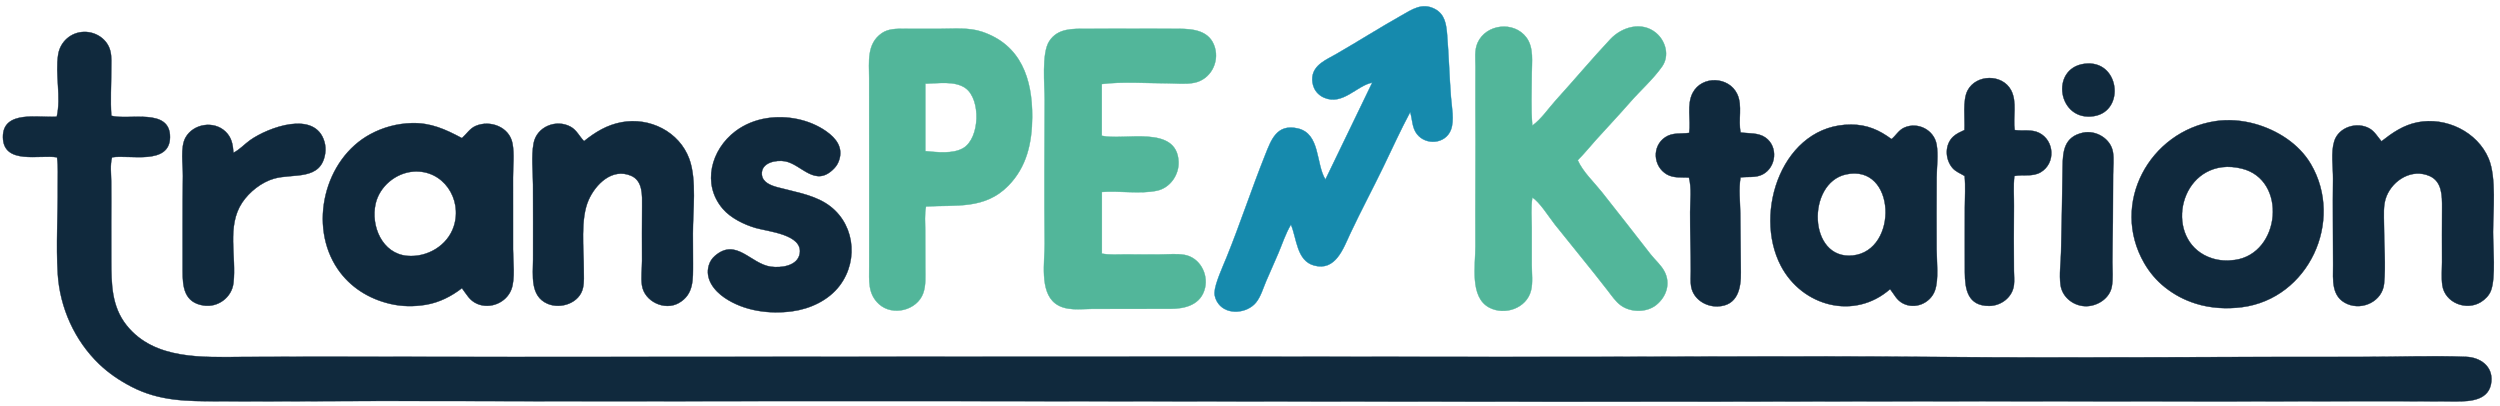
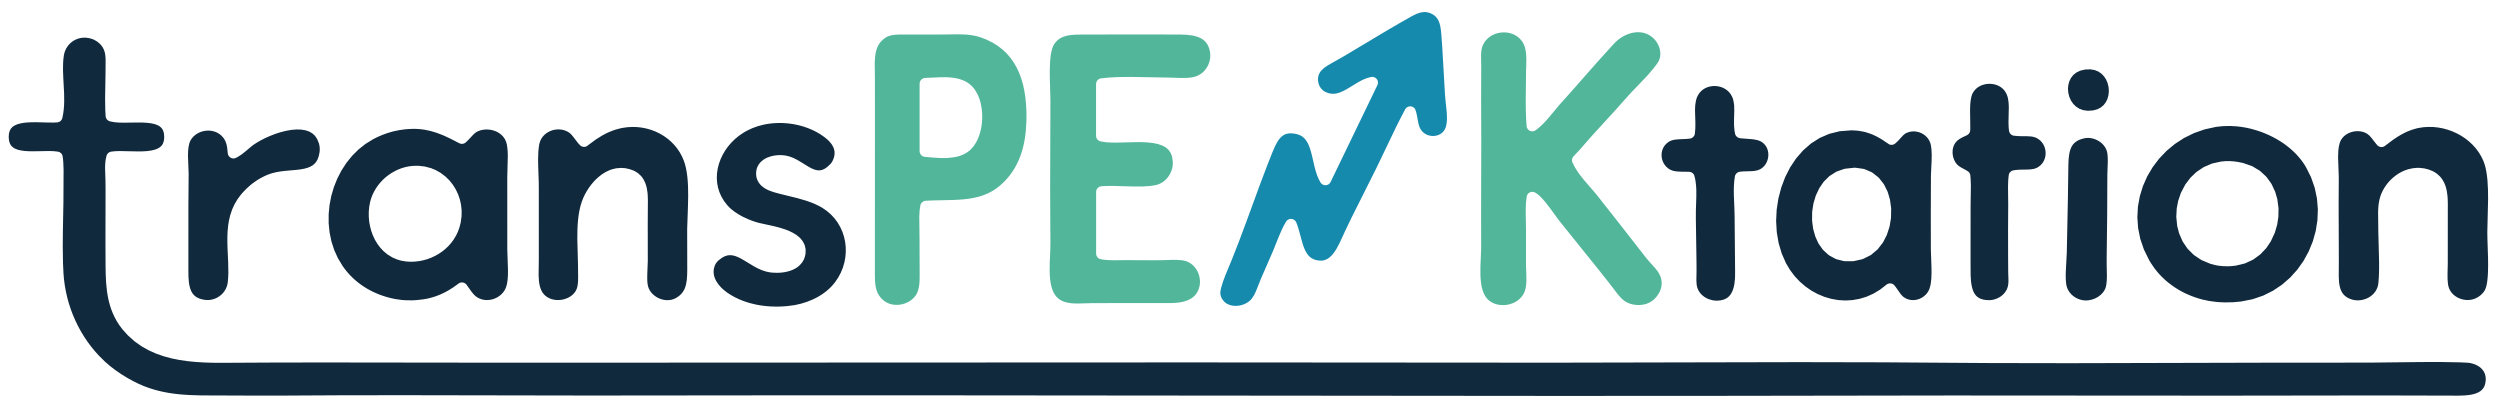
<svg xmlns="http://www.w3.org/2000/svg" viewBox="76 186 1740 282" width="1740" height="282">
-   <path d="M153.5 266.57C165.65 269.87 194.54 260.69 194.33 281.5C194.13 301.25 166.14 293.49 153.98 295.5C152.53 300.79 153.36 307 153.42 312.5C153.53 321.82 153.47 331.17 153.42 340.5C153.37 349.5 153.4 358.5 153.45 367.5C153.52 383.53 153.62 399.24 164.08 412.38C183.5 436.79 217.61 434.57 245.5 434.42C307.83 434.08 370.17 434.46 432.5 434.44C661.49 434.36 890.5 434.04 1119.5 434.41C1220.83 434.58 1322.18 433.51 1423.5 434.43C1522.49 435.33 1621.5 434.2 1720.5 434.39C1744.44 434.43 1768.58 433.38 1792.5 434.35C1802.24 434.75 1810.99 440.83 1810.01 451.5C1808.79 464.58 1795.79 465.42 1785.5 465.38C1759.5 465.28 1733.5 465.18 1707.5 465.26C1595.5 465.61 1483.5 465.06 1371.5 465.34C1086.5 466.07 801.5 464.73 516.5 465.27C438.5 465.42 360.49 464.72 282.5 465.28C264.17 465.41 245.83 465.33 227.5 465.29C206.04 465.24 186.98 465.26 167.4 455.1C159.26 450.88 151.7 445.78 145.06 439.43C128 423.09 117.63 400.12 116.19 376.5C114.95 356.31 116.35 335.73 116.18 315.5C116.13 308.88 116.59 302.05 115.69 295.5C103.78 293.46 78.29 300.95 78.04 281.5C77.79 262.29 103.28 268.16 115.5 267.2C118.66 253.7 114.29 237.82 116.49 223.96C117.92 214.99 125.4 208.38 134.5 208.2C142.8 208.03 150.8 213.28 152.82 221.56C153.84 225.72 153.44 230.25 153.45 234.5C153.45 245.14 152.74 255.96 153.5 266.57ZM1526.71 230.4C1551.23 227.14 1555.47 263.24 1533.46 266.82C1508.26 270.93 1502.59 233.6 1526.71 230.4ZM1478.24 276.5C1483.81 277.34 1489.88 275.85 1495.11 278.4C1505.95 283.7 1506.88 299.61 1496.37 305.87C1490.71 309.23 1484.1 307.32 1478.01 308.5C1477.2 315.43 1477.78 322.52 1477.71 329.5C1477.56 344.5 1477.59 359.5 1477.7 374.5C1477.73 377.77 1478.11 381.2 1477.7 384.44C1476.64 392.95 1468.79 398.86 1460.5 398.91C1445.55 398.99 1443.59 387.44 1443.53 375.5C1443.45 360.5 1443.55 345.5 1443.53 330.5C1443.52 323.21 1444.09 315.76 1443.38 308.5C1440.42 306.63 1437.13 305.57 1434.79 302.75C1429.7 296.64 1429.44 286.6 1435.51 281.01C1437.73 278.96 1440.57 277.79 1443.26 276.5C1443.71 268.6 1441.83 255.86 1445.46 248.94C1451.42 237.6 1469.63 237.35 1475.71 248.78C1480.09 257.01 1476.93 267.62 1478.24 276.5ZM1287.5 278.2C1293.24 279.01 1299.75 278.23 1304.76 281.73C1313.76 288.02 1312.31 302.4 1302.85 307.38C1298.01 309.92 1292.6 308.78 1287.41 309.5C1286.05 317.61 1287.11 326.28 1287.25 334.5C1287.49 348.16 1287.39 361.84 1287.63 375.5C1287.82 386.66 1285.43 398.79 1271.5 399.25C1263.09 399.53 1254.6 394.18 1253.04 385.49C1252.4 381.91 1252.78 378.11 1252.79 374.5C1252.81 360.83 1252.25 347.17 1252.32 333.5C1252.36 325.83 1253.47 316.93 1251.5 309.57C1246.41 309.37 1240.72 310.04 1236.14 307.39C1226.53 301.82 1225.63 287.76 1235.01 281.51C1240.18 278.06 1245.86 279.3 1251.66 278.5C1252.96 269.53 1249.77 258.95 1254.13 250.62C1260.5 238.48 1279.26 239.13 1285.1 251.44C1288.96 259.6 1285.57 269.64 1287.5 278.2ZM609.58 268.3C623.65 266.06 639.37 269.14 651.1 277.41C657.94 282.23 662.96 288.67 660.02 297.49C659.3 299.66 658.23 301.5 656.65 303.15C643.42 317 634.02 300.38 622.41 298.25C616.2 297.11 605.57 299.12 606.25 307.46C606.71 313.04 612.68 315.13 617.25 316.37C628.17 319.31 640.52 321.23 650.32 327.17C670.42 339.36 674.43 366.29 660.38 384.85C652.66 395.03 639.88 400.97 627.42 402.65C611.49 404.81 593.8 402.44 580.28 393.23C572.91 388.22 566.58 380.03 569.32 370.73C570.09 368.09 571.52 365.87 573.59 364.08C588.47 351.23 598.4 369.72 612.62 371.63C619.61 372.57 631.28 371.2 632.64 362.32C634.65 349.12 610.63 347.21 601.78 344.62C593.81 342.28 584.59 337.77 579.09 331.37C564.24 314.1 571 290.04 587.83 277.36C594.23 272.54 601.67 269.55 609.58 268.3ZM1617.71 270.36C1626.81 268.94 1636.57 269.76 1645.41 272.21C1660.88 276.52 1676.01 286 1684.35 300.17C1707.73 339.93 1682.69 393.82 1636.48 399.79C1625.83 401.17 1614.54 400.56 1604.28 397.32C1596.18 394.76 1589.32 391.13 1582.68 385.86C1576.88 381.24 1572.09 375.55 1568.38 369.13C1544.52 327.79 1571.9 277.48 1617.71 270.36ZM1733.5 284.35C1741.19 278.33 1748.75 273.1 1758.54 271.14C1778.3 267.19 1800.29 277.69 1808.13 296.45C1813.58 309.52 1811.21 333.02 1811.17 347.5C1811.14 358.03 1813.16 379.11 1809.71 388.26C1808.45 391.58 1805.7 394.38 1802.72 396.23C1792.49 402.59 1777.58 396.72 1775.86 384.5C1775.12 379.26 1775.67 373.77 1775.65 368.5C1775.61 355.83 1775.6 343.17 1775.68 330.5C1775.73 322.36 1775.72 312.35 1766.99 308.51C1754.85 303.17 1741.72 311.09 1737.03 322.52C1734.49 328.72 1735.27 335.96 1735.26 342.5C1735.24 355.4 1736.58 370.93 1735.33 383.5C1734.12 395.54 1720.59 402.16 1709.83 397.61C1698.39 392.78 1699.81 380.78 1699.83 370.5C1699.85 350.5 1699.54 330.5 1699.79 310.5C1699.89 302.29 1698.17 292.14 1700.65 284.24C1703.75 274.4 1716.48 270.5 1725.14 275.39C1728.72 277.41 1730.9 281.3 1733.5 284.35ZM482.5 284.23C490.34 277.92 498.48 272.97 508.52 271.09C528.22 267.4 548.83 277.65 555.78 296.69C561.04 311.1 558.2 333.02 558.25 348.5C558.27 355.5 558.36 362.5 558.33 369.5C558.29 380.35 559.05 390.91 548.39 396.93C538.54 402.5 524.39 395.82 522.79 384.5C522.02 379.03 522.86 373.03 522.86 367.5C522.85 354.84 522.76 342.16 522.9 329.5C522.98 321.98 523.48 311.86 515.22 308.32C502.08 302.7 490.55 314.22 485.67 325.21C479.83 338.35 482.36 359.08 482.32 373.5C482.31 377.75 482.68 382.24 481.75 386.42C479.41 396.93 466.33 401.36 457.11 397.41C444.71 392.09 447.02 377.43 447.02 366.5C447.02 349.17 447.08 331.83 446.99 314.5C446.95 305.28 445.71 294.83 447.38 285.75C449.52 274.14 463.19 268.65 473.25 274.26C477.49 276.62 479.28 281.02 482.5 284.23ZM238.5 292.29C242.74 290.23 246.16 286.33 250.08 283.55C262.6 274.69 295.34 262.44 301.79 284.61C302.54 287.16 302.74 289.95 302.37 292.57C299.62 312.1 280.18 306.47 266.72 310.32C258.03 312.8 249.52 319.56 244.54 327.04C233.65 343.41 240.66 364.63 238.49 383.01C237.31 393.07 227.65 400.16 217.7 398.63C204.22 396.57 203.07 385.77 203.11 374.5C203.18 352.5 202.97 330.49 203.3 308.5C203.41 300.79 201.34 288.41 205.16 281.67C210.6 272.08 224.83 269.81 232.94 277.56C237.28 281.71 238.08 286.55 238.5 292.29ZM397.5 282.13C400.73 279.31 402.96 275.4 407.15 273.62C417.19 269.36 430.47 274.34 432.67 285.7C434.13 293.24 433.03 301.83 433.06 309.5C433.13 326.17 433.03 342.83 433.07 359.5C433.09 367.54 434.71 380.06 431.92 387.44C428.41 396.72 417.13 401.37 408.07 397.44C402.69 395.09 400.79 390.85 397.5 386.56C390.25 392.23 381.65 396.56 372.5 398.09C364 399.51 355.61 399.41 347.22 397.4C332.59 393.9 319.72 385.88 311.12 373.34C290.41 343.13 301.75 296.58 333.83 279.35C342.73 274.57 352.38 271.99 362.5 271.7C375.86 271.32 386.07 276.04 397.5 282.13ZM1392.5 282.82C1395.62 280.28 1397.45 276.58 1401.37 274.82C1410.72 270.64 1422.05 276.32 1423.88 286.53C1425.19 293.88 1423.94 302.06 1423.91 309.5C1423.84 326.17 1423.77 342.83 1423.87 359.5C1423.92 367.76 1425.47 380.64 1422.7 388.26C1419.48 397.13 1408.78 401.58 1400.38 397.13C1395.91 394.77 1394.44 390.92 1391.5 387.23C1366.63 409.05 1330.33 399.31 1315.49 371.02C1295.85 333.57 1316.95 272.43 1364.5 272.71C1375.49 272.78 1383.81 276.4 1392.5 282.82ZM1525.77 278.35C1534.78 276.4 1545.04 282.51 1546.61 291.78C1547.46 296.82 1546.75 302.39 1546.72 307.5C1546.67 318.5 1546.67 329.5 1546.55 340.5C1546.45 349.83 1546.25 359.17 1546.23 368.5C1546.22 374.04 1546.82 379.99 1545.83 385.46C1544.39 393.46 1536.3 398.83 1528.5 399.11C1519.82 399.42 1511.41 393.28 1510.15 384.46C1509.1 377.06 1510.34 368.92 1510.49 361.47C1510.89 341.82 1511.38 322.16 1511.56 302.5C1511.66 291.1 1512.71 281.18 1525.77 278.35ZM1622.63 302.35C1590.05 306.53 1583.68 355.62 1615.61 365.79C1620.77 367.44 1626.14 367.68 1631.5 366.93C1663.41 362.45 1668.1 311.09 1636.28 303.34C1631.83 302.26 1627.17 301.77 1622.63 302.35ZM363.7 305.43C351.49 306.33 340.15 315.73 337.42 327.81C333.94 343.22 341.95 362.58 359.5 364.07C373.31 365.24 387.49 357.05 391.87 343.44C397.99 324.4 384.36 303.91 363.7 305.43ZM1360.77 307.39C1333.29 313.44 1334.41 367.01 1365.49 363.82C1397.61 360.53 1395.72 299.69 1360.77 307.39Z" fill="#10293D" fill-rule="evenodd" stroke="#10293D" stroke-width="0.25" stroke-linejoin="round" />
-   <path d="M1142.5 273.4C1148.77 268.91 1153.79 261.31 1159.04 255.54C1171.73 241.59 1183.9 227.03 1196.79 213.29C1204.83 204.72 1218.71 200.65 1228.62 208.9C1235.27 214.45 1238.16 224.7 1232.82 232.31C1226.53 241.27 1217.8 248.88 1210.6 257.12C1202.84 266 1194.74 274.58 1186.84 283.32C1182.58 288.03 1178.63 293.03 1174.11 297.5C1177.6 305.52 1185.43 312.8 1190.88 319.67C1202.23 334.01 1213.47 348.38 1224.68 362.8C1227.81 366.82 1232.11 370.43 1234.49 374.98C1238.89 383.38 1235.8 392.58 1228.75 398.26C1222.05 403.65 1210.9 403.56 1204.02 398.49C1200.51 395.9 1197.73 391.8 1195.09 388.37C1183.05 372.8 1170.46 357.69 1158.21 342.28C1154.43 337.52 1147.26 326.1 1142.5 323.51C1141.48 330.22 1142.04 337.64 1142.1 344.5C1142.17 353.16 1142.07 361.83 1142.1 370.5C1142.11 376.22 1142.97 382.63 1141.58 388.22C1138.51 400.58 1123.3 405.78 1112.46 400.03C1098.76 392.76 1102.95 370.49 1102.88 357.5C1102.71 325.17 1103.12 292.83 1102.88 260.5C1102.82 251.17 1102.94 241.83 1102.93 232.5C1102.92 227 1102.11 221 1104.39 215.84C1110.27 202.6 1129.75 200.47 1138.4 212.13C1143.67 219.24 1142.12 229.18 1142.11 237.5C1142.11 249.42 1141.48 261.52 1142.5 273.4ZM720.5 329.72C719.43 335.16 719.92 340.94 719.96 346.5C720.02 355.17 720.04 363.83 720.03 372.5C720.02 378.28 720.53 384.56 718.55 390.09C714.27 402.05 697.23 406.25 687.81 397.69C679.88 390.47 680.97 381.4 680.95 371.5C680.91 353.83 680.95 336.17 680.96 318.5C680.96 292.5 680.99 266.5 680.93 240.5C680.91 229.14 679.08 216.51 689.67 209.13C694.35 205.88 700.04 206.02 705.5 206.02C713.83 206.01 722.17 206.07 730.5 206.03C739.95 206 750.36 205.03 759.46 208.08C786.6 217.17 794.59 240.9 794.42 267.5C794.31 285.38 790.64 302.17 777.77 315.28C761.41 331.95 741.47 328.45 720.5 329.72ZM842.85 244.5C842.85 256.5 842.85 268.5 842.85 280.5C858.47 284.01 895.13 272.68 896.29 298.5C896.69 307.6 890.5 316.71 881.33 318.7C869.78 321.2 854.97 318.65 842.9 319.61C842.9 333.91 842.9 348.2 842.9 362.5C848.29 363.53 854 363.03 859.5 363.05C867.83 363.09 876.17 363.21 884.5 363.08C889.65 362.99 895.22 362.5 900.31 363.36C910.75 365.12 917.01 376.31 914.71 386.3C912 398.1 901.01 400.94 890.5 400.94C872.5 400.93 854.5 400.9 836.5 400.97C827.93 401.01 817.58 402.73 810.37 397.12C799.42 388.59 803.2 368.09 803.08 355.5C802.73 322.18 802.98 288.82 803.09 255.5C803.12 245.13 800.83 223.18 806.24 214.74C812.22 205.43 822.76 206.04 832.5 206.03C853.83 206.01 875.17 205.93 896.5 206.03C906.78 206.08 918.09 207.34 921.53 218.95C924.7 229.62 918.4 241.35 907.24 243.6C901.2 244.82 894.62 244.01 888.5 243.98C874.04 243.93 857.01 242.69 842.85 244.5ZM720.05 244.24C720.05 259.89 720.05 275.53 720.05 291.18C728.05 291.92 739.3 293.35 746.5 289.01C758.01 282.08 758.77 255.24 748.09 247.43C740.66 242 728.69 244.11 720.05 244.24Z" fill="#52B69A" fill-rule="evenodd" stroke="#52B69A" stroke-width="0.25" stroke-linejoin="round" />
-   <path d="M1057.5 264.01C1050.8 276.51 1044.94 289.5 1038.75 302.27C1031.26 317.71 1023.16 332.87 1015.86 348.4C1010.94 358.88 1005.61 374.86 990.64 370.79C978.4 367.47 978.61 351.97 974.5 342.34C970.77 348.5 968.53 355.64 965.72 362.25C962.96 368.76 960.01 375.2 957.23 381.71C955.17 386.53 953.48 392.57 950.12 396.64C944 404.05 930.21 405.57 924.05 397.43C922.34 395.17 921.21 392.39 921.32 389.53C921.56 383.43 927.22 371.22 929.66 365.2C939.17 341.71 947.09 317.54 956.5 293.99C960.75 283.35 964.58 272.02 979.24 275.38C995.09 279.01 991.72 300.07 998.5 310.92C1009.36 288.45 1020.22 265.97 1031.08 243.5C1020.31 245.54 1010.55 259.62 997.53 253.97C994.46 252.64 991.82 250.15 990.51 247.01C989.54 244.71 989.13 242.17 989.39 239.69C990.31 230.92 999.42 227.41 1006.07 223.57C1021.24 214.81 1036.05 205.43 1051.31 196.82C1058.79 192.6 1065.63 187.7 1074.39 192.11C1081.78 195.83 1082.64 203.09 1083.23 210.5C1084.38 224.81 1084.77 239.18 1085.86 253.5C1086.39 260.42 1088.35 269.74 1085.84 276.36C1082.07 286.27 1068.43 287.36 1062.18 279.3C1058.73 274.86 1059.06 269.17 1057.5 264.01Z" fill="#168AAD" fill-rule="evenodd" stroke="#168AAD" stroke-width="0.25" stroke-linejoin="round" />
+   <path d="M1726.16 281.50L1724.87 280.15L1723.60 279.14L1721.93 278.27L1720.61 277.81L1719.24 277.49L1717.82 277.32L1716.38 277.30L1714.93 277.42L1713.50 277.68L1712.11 278.08L1710.78 278.61L1709.52 279.27L1708.37 280.04L1707.33 280.92L1706.41 281.91L1705.62 282.98L1704.97 284.16L1704.45 285.50L1703.84 288.02L1703.47 290.87L1703.30 295.53L1703.79 308.94L1703.69 329.25L1703.83 366.74L1703.77 378.32L1703.95 381.95L1704.15 383.64L1704.44 385.23L1704.83 386.70L1705.32 388.05L1705.92 389.27L1706.64 390.37L1707.51 391.38L1708.56 392.30L1709.83 393.15L1711.39 393.92L1712.99 394.48L1714.62 394.85L1716.28 395.03L1717.94 395.02L1719.60 394.83L1721.22 394.46L1722.79 393.93L1724.28 393.24L1725.67 392.40L1726.95 391.42L1728.09 390.31L1729.09 389.09L1729.92 387.76L1730.58 386.32L1731.06 384.77L1731.36 383.00L1731.69 378.46L1731.84 373.54L1731.85 368.44L1731.31 347.54L1731.16 333.56L1731.27 330.80L1731.54 327.99L1732.04 325.14L1732.84 322.30L1733.40 320.83L1734.54 318.42L1735.70 316.41L1737.22 314.22L1738.92 312.18L1740.78 310.30L1743.08 308.38L1745.26 306.87L1747.58 305.58L1749.64 304.65L1752.14 303.79L1755.16 303.12L1757.85 302.84L1760.12 302.84L1763.34 303.22L1766.10 303.91L1768.82 304.95L1770.36 305.74L1772.14 306.93L1774.06 308.65L1775.06 309.80L1776.20 311.43L1777.29 313.49L1777.98 315.22L1778.52 316.98L1778.93 318.74L1779.42 322.09L1779.57 323.99L1779.68 327.29L1779.65 369.50L1779.48 376.57L1779.51 380.37L1779.81 383.83L1780.19 385.60L1780.75 387.13L1781.50 388.54L1782.43 389.83L1783.53 390.99L1784.78 392.02L1786.16 392.91L1787.66 393.64L1789.24 394.20L1790.88 394.59L1792.55 394.79L1794.23 394.80L1795.90 394.61L1797.53 394.22L1799.10 393.63L1801.05 392.55L1802.35 391.59L1803.15 390.87L1804.55 389.32L1805.38 388.09L1805.80 387.26L1806.43 385.37L1806.83 383.57L1807.16 381.48L1807.40 379.16L1807.58 376.66L1807.73 371.25L1807.68 365.58L1807.24 352.03L1807.17 347.53L1807.71 324.92L1807.64 318.09L1807.27 311.52L1806.94 308.42L1806.50 305.48L1805.94 302.74L1805.25 300.23L1804.44 298.00L1802.97 294.93L1801.23 292.04L1799.23 289.34L1796.99 286.82L1794.52 284.50L1791.86 282.40L1789.01 280.51L1786.01 278.86L1782.88 277.45L1779.65 276.28L1776.33 275.38L1772.95 274.75L1769.53 274.40L1766.11 274.33L1762.70 274.55L1759.28 275.07L1757.69 275.43L1754.55 276.36L1751.54 277.53L1750.08 278.20L1747.20 279.71L1744.38 281.41L1741.58 283.29L1735.95 287.51L1735.30 287.92L1734.59 288.20L1733.83 288.34L1733.07 288.33L1732.32 288.17L1731.61 287.87L1730.97 287.45L1729.89 286.26ZM149.42 238.45L149.51 228.05L149.43 225.84L149.19 223.78L148.95 222.56L148.59 221.36L148.15 220.27L147.62 219.23L147.00 218.26L146.29 217.34L145.50 216.49L143.70 214.98L141.65 213.77L140.55 213.28L138.23 212.57L135.81 212.23L134.59 212.20L133.25 212.29L131.96 212.49L130.71 212.79L129.51 213.21L128.36 213.71L127.26 214.32L126.23 215.01L125.26 215.79L124.36 216.65L123.53 217.59L122.79 218.60L122.13 219.68L121.56 220.82L121.09 222.02L120.71 223.28L120.44 224.62L120.13 226.99L119.94 229.47L119.85 234.61L120.04 239.98L120.62 251.07L120.68 256.85L120.57 259.54L120.35 262.36L119.97 265.18L119.42 267.98L119.21 268.71L118.85 269.38L118.38 269.97L117.81 270.47L117.15 270.85L116.43 271.09L115.68 271.20L113.05 271.31L110.36 271.30L101.31 271.07L98.30 271.08L95.39 271.20L92.64 271.47L90.13 271.92L87.94 272.55L86.12 273.37L84.69 274.35L83.61 275.51L82.79 276.96L82.24 278.89L82.05 281.45L82.31 284.03L82.91 285.95L83.76 287.36L84.87 288.46L86.32 289.38L88.16 290.13L90.38 290.68L92.92 291.05L95.69 291.24L98.63 291.30L110.65 291.11L113.47 291.22L116.16 291.53L116.90 291.69L117.60 291.98L118.23 292.41L118.77 292.94L119.19 293.57L119.49 294.27L119.81 296.24L120.05 298.90L120.25 304.15L120.14 326.95L119.78 346.08L119.67 357.48L119.84 368.78L120.18 376.22L120.54 380.49L121.10 384.70L121.85 388.88L122.79 393.02L123.92 397.12L125.23 401.16L126.73 405.13L128.41 409.03L130.26 412.85L132.28 416.58L134.47 420.20L136.83 423.72L139.34 427.12L142.02 430.40L144.85 433.54L149.02 437.66L152.73 440.86L156.62 443.83L160.67 446.60L164.88 449.17L169.21 451.53L172.73 453.25L176.21 454.74L179.68 456.03L183.16 457.13L186.65 458.07L190.16 458.85L193.69 459.50L197.26 460.02L200.86 460.43L204.50 460.73L208.20 460.96L215.74 461.20L255.00 461.35L275.61 461.32L311.74 461.12L355.62 461.06L487.25 461.29L623.37 461.15L730.25 461.16L1157.75 461.56L1264.62 461.52L1434.50 461.26L1623.50 461.38L1731.88 461.23L1787.41 461.37L1791.22 461.24L1794.89 460.86L1796.60 460.54L1798.21 460.14L1799.68 459.64L1801.00 459.04L1802.16 458.35L1803.15 457.57L1803.99 456.67L1804.70 455.64L1805.29 454.41L1805.74 452.92L1806.02 451.11L1806.08 449.64L1805.97 448.27L1805.72 447.02L1805.34 445.87L1804.84 444.81L1804.21 443.83L1803.47 442.92L1802.62 442.07L1801.65 441.30L1800.57 440.60L1799.38 439.99L1798.11 439.46L1796.75 439.03L1795.33 438.69L1793.85 438.47L1787.89 438.19L1774.50 437.95L1761.05 437.98L1725.00 438.39L1664.82 438.40L1516.31 438.78L1460.61 438.68L1385.48 438.17L1328.51 438.05L1157.50 438.42L904.81 438.24L432.50 438.44L303.94 438.28L268.89 438.32L229.31 438.53L223.61 438.47L217.92 438.28L212.21 437.93L206.50 437.36L200.82 436.53L195.21 435.39L189.98 433.98L184.63 432.11L179.43 429.79L174.44 426.97L169.68 423.60L164.90 419.31L161.09 415.04L158.86 412.03L157.10 409.23L155.58 406.39L154.28 403.49L153.25 400.79L152.32 397.82L151.51 394.63L150.92 391.64L150.45 388.63L149.85 382.70L149.56 376.55L149.47 370.52L149.40 354.01L149.47 317.77L149.40 311.56L149.13 302.85L149.21 300.39L149.41 298.14L149.61 296.77L150.10 294.55L150.37 293.78L150.79 293.09L151.34 292.49L152.00 292.02L152.75 291.69L153.54 291.52L156.29 291.23L159.23 291.13L172.04 291.39L175.23 291.35L178.26 291.17L181.06 290.80L183.53 290.24L185.61 289.47L187.25 288.51L188.49 287.36L189.41 285.94L190.04 284.04L190.31 281.46L190.09 278.70L189.47 276.69L188.56 275.23L187.33 274.07L185.69 273.12L183.59 272.35L181.07 271.80L178.20 271.46L175.09 271.29L171.82 271.26L161.82 271.39L158.39 271.29L155.60 271.04L152.73 270.50L152.01 270.28L151.34 269.94L150.75 269.48L150.26 268.91L149.88 268.27L149.63 267.56L149.51 266.82L149.28 262.77L149.15 254.54ZM1565.32 322.54L1564.00 329.81L1563.59 337.23L1564.12 344.73L1565.64 352.26L1568.20 359.75L1571.90 367.22L1573.19 369.35L1575.39 372.55L1576.97 374.59L1578.64 376.55L1580.39 378.42L1583.20 381.08L1585.17 382.73L1587.53 384.52L1589.92 386.17L1592.34 387.69L1594.81 389.07L1597.34 390.34L1601.30 392.03L1604.06 393.04L1607.30 394.05L1609.13 394.53L1612.87 395.33L1614.76 395.65L1618.59 396.13L1620.52 396.30L1624.39 396.47L1630.21 396.36L1635.86 395.84L1643.85 394.25L1651.22 391.73L1658.04 388.32L1664.30 384.12L1669.96 379.19L1674.97 373.63L1679.29 367.51L1682.89 360.93L1685.72 353.98L1687.75 346.73L1688.93 339.30L1689.23 331.75L1688.61 324.19L1687.04 316.69L1684.48 309.34L1680.86 302.14L1679.39 299.81L1677.74 297.51L1675.95 295.31L1674.04 293.20L1672.00 291.19L1669.86 289.29L1667.61 287.48L1665.28 285.78L1662.85 284.18L1660.35 282.69L1657.79 281.31L1655.17 280.04L1652.51 278.88L1649.81 277.82L1647.08 276.89L1642.77 275.65L1639.57 274.93L1636.32 274.37L1633.03 273.96L1628.07 273.68L1623.15 273.79L1618.42 274.30L1610.44 276.04L1603.01 278.65L1596.08 282.06L1589.70 286.21L1583.90 291.03L1578.73 296.44L1574.24 302.37L1570.48 308.74L1567.49 315.49ZM1624.97 298.14L1627.86 298.12L1630.80 298.33L1633.60 298.71L1637.19 299.44L1643.14 301.51L1643.89 301.86L1648.58 304.69L1649.24 305.18L1653.11 308.77L1653.63 309.35L1656.68 313.57L1657.05 314.19L1659.54 319.51L1661.01 324.57L1661.86 331.03L1661.74 336.96L1660.93 342.31L1659.26 348.03L1656.48 353.98L1653.51 358.42L1653.09 358.95L1649.42 362.81L1648.87 363.29L1644.53 366.46L1643.86 366.86L1638.85 369.19L1638.10 369.45L1632.01 370.90L1628.81 371.23L1626.60 371.33L1623.28 371.25L1619.95 370.90L1617.62 370.47L1614.45 369.62L1608.51 367.13L1607.84 366.77L1603.18 363.64L1602.58 363.14L1598.78 359.35L1598.30 358.77L1595.35 354.42L1595.00 353.81L1592.66 348.42L1591.34 343.36L1590.69 336.93L1591.00 331.07L1592.00 325.85L1593.89 320.27L1596.92 314.49L1600.52 309.72L1604.37 306.01L1604.92 305.56L1609.44 302.54L1610.09 302.18L1615.25 299.96L1615.96 299.73L1621.76 298.45ZM1525.93 262.66L1529.11 263.10L1532.80 262.86L1535.81 262.04L1538.23 260.76L1540.18 259.10L1541.70 257.07L1542.82 254.74L1543.51 252.16L1543.76 249.42L1543.57 246.65L1542.93 243.94L1541.87 241.42L1540.42 239.17L1538.61 237.28L1536.43 235.79L1533.85 234.76L1530.81 234.25L1527.25 234.38L1523.87 235.18L1521.18 236.46L1519.06 238.15L1517.44 240.18L1516.27 242.53L1515.55 245.12L1515.31 247.88L1515.55 250.68L1516.25 253.42L1517.39 255.98L1518.95 258.26L1520.89 260.17L1523.21 261.66ZM1520.52 284.88L1519.56 285.73L1518.75 286.66L1518.05 287.70L1517.46 288.86L1516.95 290.15L1516.54 291.57L1516.21 293.13L1515.78 296.60L1515.59 300.48L1515.25 324.69L1514.49 361.58L1513.76 376.00L1513.74 378.73L1513.85 381.37L1514.10 383.83L1514.35 385.11L1514.71 386.27L1515.18 387.38L1515.75 388.43L1516.43 389.44L1517.20 390.37L1518.06 391.25L1519.00 392.05L1520.01 392.77L1521.09 393.40L1522.23 393.94L1523.40 394.39L1524.61 394.73L1525.85 394.97L1527.10 395.10L1528.37 395.11L1529.50 395.02L1531.81 394.57L1534.07 393.77L1536.18 392.65L1538.05 391.24L1539.62 389.61L1540.27 388.72L1540.83 387.79L1541.28 386.82L1541.64 385.80L1542.04 383.85L1542.32 381.04L1542.40 378.06L1542.24 369.60L1542.25 364.98L1542.59 336.34L1542.72 307.45L1543.02 298.55L1542.99 295.81L1542.88 294.08L1542.68 292.53L1542.37 291.21L1541.95 290.03L1541.39 288.90L1540.70 287.83L1539.89 286.82L1538.98 285.88L1537.96 285.02L1536.85 284.25L1535.67 283.58L1534.43 283.02L1533.15 282.57L1531.84 282.25L1530.51 282.06L1529.20 281.99L1527.89 282.06L1526.60 282.27L1524.68 282.78L1523.04 283.40L1521.66 284.10ZM1473.55 254.50L1473.20 253.15L1472.74 251.87L1472.20 250.71L1471.23 249.18L1470.10 247.91L1468.82 246.82L1467.38 245.93L1465.80 245.22L1464.12 244.72L1462.37 244.42L1460.57 244.33L1458.78 244.45L1457.02 244.78L1455.34 245.31L1453.77 246.04L1452.33 246.96L1451.05 248.05L1449.94 249.33L1448.99 250.84L1448.57 251.77L1448.18 252.91L1447.60 255.65L1447.28 258.87L1447.17 262.39L1447.32 275.12L1447.26 276.65L1447.16 277.37L1446.94 278.06L1446.60 278.70L1446.15 279.27L1445.60 279.74L1444.98 280.11L1441.54 281.76L1439.89 282.70L1438.52 283.69L1437.48 284.73L1436.83 285.57L1436.28 286.47L1435.82 287.43L1435.46 288.45L1435.20 289.51L1435.03 290.62L1435.00 292.89L1435.36 295.16L1436.11 297.33L1436.61 298.35L1437.20 299.30L1438.16 300.52L1439.52 301.68L1440.85 302.51L1444.82 304.70L1446.07 305.54L1446.57 306.09L1446.96 306.72L1447.23 307.42L1447.36 308.15L1447.58 310.96L1447.73 315.32L1447.53 329.16L1447.50 367.06L1447.56 377.61L1447.82 381.69L1448.06 383.59L1448.39 385.37L1448.81 387.01L1449.33 388.49L1449.95 389.80L1450.66 390.93L1451.47 391.91L1452.40 392.74L1453.48 393.45L1454.79 394.04L1456.36 394.51L1458.25 394.81L1460.49 394.91L1461.68 394.85L1462.86 394.68L1464.03 394.42L1466.28 393.61L1468.34 392.44L1469.28 391.74L1470.15 390.97L1470.94 390.13L1471.65 389.23L1472.26 388.28L1472.78 387.27L1473.20 386.21L1473.52 385.11L1473.79 383.44L1473.89 381.32L1473.71 375.18L1473.65 366.08L1473.61 346.37L1473.72 328.19L1473.58 316.29L1473.69 312.24L1473.89 309.48L1474.18 307.35L1474.46 306.66L1474.86 306.04L1475.37 305.50L1475.97 305.06L1476.65 304.74L1477.37 304.55L1478.72 304.34L1481.21 304.12L1487.23 304.00L1489.30 303.89L1491.15 303.61L1492.01 303.41L1493.58 302.82L1494.28 302.45L1495.68 301.47L1496.83 300.39L1497.78 299.20L1498.54 297.89L1499.12 296.50L1499.52 295.03L1499.73 293.51L1499.74 291.98L1499.57 290.44L1499.21 288.95L1498.67 287.51L1497.95 286.16L1497.06 284.92L1496.00 283.80L1494.77 282.83L1493.30 281.97L1492.67 281.70L1491.19 281.25L1489.54 280.97L1486.73 280.81L1481.23 280.76L1477.74 280.47L1477.00 280.30L1476.31 280.00L1475.68 279.57L1475.14 279.03L1474.72 278.40L1474.43 277.70L1474.27 276.96L1474.05 275.07L1473.90 271.32L1474.13 260.65L1473.99 257.43ZM1382.51 281.19L1379.48 279.74L1377.95 279.13L1374.82 278.10L1373.22 277.69L1369.88 277.08L1368.14 276.89L1364.60 276.71L1356.53 277.32L1349.22 279.12L1342.52 282.01L1336.42 285.90L1330.95 290.68L1326.11 296.25L1321.93 302.51L1318.46 309.33L1315.73 316.60L1313.75 324.19L1312.56 331.97L1312.18 339.80L1312.63 347.57L1313.91 355.13L1316.05 362.36L1319.05 369.18L1321.84 373.87L1325.06 378.16L1328.66 382.00L1332.58 385.39L1336.79 388.30L1341.23 390.72L1345.86 392.63L1350.63 394.01L1355.51 394.86L1360.43 395.14L1365.37 394.86L1370.28 393.98L1375.12 392.51L1379.85 390.40L1384.45 387.65L1389.04 384.07L1389.71 383.65L1390.44 383.37L1391.22 383.24L1392.00 383.26L1392.77 383.44L1393.49 383.76L1394.13 384.21L1395.27 385.56L1398.97 390.80L1400.23 392.16L1401.16 392.92L1402.21 393.57L1403.43 394.13L1404.63 394.51L1405.85 394.76L1407.09 394.86L1408.33 394.84L1409.57 394.68L1410.79 394.39L1411.98 393.98L1413.14 393.44L1414.23 392.80L1415.25 392.04L1416.19 391.19L1417.04 390.24L1417.79 389.21L1418.42 388.09L1418.95 386.87L1419.63 384.37L1419.88 382.90L1420.22 379.62L1420.34 376.02L1420.31 372.26L1419.87 359.56L1419.83 334.49L1419.93 308.04L1420.40 297.83L1420.47 293.66L1420.28 289.71L1419.95 287.31L1419.60 285.85L1419.11 284.56L1418.49 283.36L1417.73 282.25L1416.85 281.23L1415.87 280.32L1414.78 279.52L1413.61 278.84L1412.38 278.29L1411.08 277.87L1409.76 277.59L1408.40 277.45L1407.04 277.47L1405.68 277.64L1404.33 277.98L1402.56 278.69L1401.72 279.23L1400.46 280.31L1396.98 284.11L1395.10 285.86L1394.48 286.29L1393.79 286.61L1393.05 286.78L1392.29 286.81L1391.54 286.70L1390.82 286.45L1385.53 282.91ZM1366.50 302.74L1367.49 302.76L1372.88 303.51L1373.91 303.80L1378.52 305.78L1379.42 306.32L1383.25 309.36L1383.92 310.03L1386.97 313.94L1387.41 314.63L1389.68 319.22L1389.93 319.87L1391.42 324.96L1392.25 330.97L1392.15 337.64L1391.14 343.70L1389.23 349.54L1386.78 354.35L1386.38 354.98L1383.14 359.18L1382.56 359.79L1378.52 363.19L1377.74 363.71L1372.91 366.13L1371.99 366.46L1366.36 367.72L1365.46 367.82L1359.98 367.78L1359.02 367.65L1354.25 366.44L1353.31 366.06L1349.23 363.82L1348.45 363.26L1345.07 360.14L1344.50 359.50L1341.81 355.66L1341.45 355.02L1339.45 350.61L1337.93 345.19L1337.20 339.55L1337.28 333.31L1338.15 327.63L1339.79 322.13L1342.24 316.95L1345.03 312.86L1345.52 312.27L1348.99 308.84L1349.67 308.30L1353.81 305.68L1354.65 305.28L1359.46 303.61L1360.34 303.41ZM1282.86 258.32L1282.36 255.60L1281.97 254.35L1281.50 253.20L1280.54 251.52L1279.41 250.09L1278.10 248.87L1276.63 247.85L1275.03 247.03L1273.31 246.42L1271.53 246.03L1269.70 245.87L1267.86 245.93L1266.07 246.21L1264.34 246.72L1262.72 247.44L1261.22 248.37L1259.87 249.52L1258.69 250.88L1257.66 252.53L1257.11 253.71L1256.66 255.00L1256.31 256.37L1255.87 259.33L1255.73 262.55L1255.98 271.50L1255.95 275.31L1255.63 278.95L1255.48 279.70L1255.18 280.41L1254.75 281.04L1254.21 281.58L1253.58 282.01L1252.87 282.31L1252.13 282.47L1249.82 282.70L1244.37 282.94L1241.66 283.20L1240.07 283.55L1239.33 283.78L1237.92 284.42L1237.28 284.81L1236.03 285.77L1235.01 286.80L1234.17 287.93L1233.50 289.13L1232.99 290.40L1232.65 291.74L1232.47 293.11L1232.46 294.50L1232.61 295.89L1232.93 297.26L1233.41 298.59L1234.05 299.85L1234.84 301.02L1235.79 302.10L1236.89 303.07L1238.19 303.95L1240.03 304.74L1241.47 305.10L1243.07 305.33L1245.72 305.49L1251.62 305.57L1252.36 305.66L1253.07 305.89L1253.72 306.24L1254.30 306.72L1254.78 307.28L1255.15 307.93L1255.72 310.04L1256.06 311.83L1256.44 314.92L1256.64 318.28L1256.64 323.02L1256.34 332.13L1256.32 338.61L1256.77 369.34L1256.79 374.53L1256.68 381.31L1256.89 384.25L1257.26 385.96L1257.65 387.08L1258.14 388.13L1258.73 389.13L1259.42 390.06L1260.20 390.93L1261.07 391.73L1262.02 392.47L1263.04 393.13L1264.12 393.71L1265.25 394.20L1267.64 394.91L1268.88 395.13L1270.12 395.24L1271.34 395.25L1273.38 395.07L1275.10 394.70L1276.55 394.18L1277.78 393.52L1278.84 392.74L1279.77 391.82L1280.59 390.76L1281.30 389.54L1281.93 388.17L1282.45 386.65L1282.87 385.00L1283.19 383.24L1283.57 379.49L1283.63 375.54L1283.29 337.12L1283.16 331.55L1282.77 322.09L1282.73 318.76L1282.80 315.45L1283.02 312.23L1283.45 308.91L1283.63 308.19L1283.94 307.51L1284.37 306.90L1284.91 306.38L1285.53 305.97L1286.21 305.68L1286.94 305.53L1289.15 305.31L1295.07 305.13L1296.77 305.00L1299.03 304.59L1300.93 303.86L1302.19 303.09L1303.26 302.20L1304.19 301.18L1305.00 300.05L1305.66 298.81L1306.17 297.49L1306.53 296.12L1306.73 294.71L1306.77 293.30L1306.64 291.90L1306.35 290.55L1305.90 289.26L1305.29 288.06L1304.52 286.94L1303.58 285.93L1302.42 284.98L1301.80 284.59L1301.10 284.23L1299.58 283.64L1296.92 283.06L1294.92 282.83L1288.20 282.32L1287.01 282.17L1286.19 281.98L1285.43 281.62L1284.76 281.11L1284.21 280.48L1283.81 279.74L1283.57 278.93L1283.23 277.05L1282.90 273.51L1282.87 269.82L1283.06 262.92L1282.99 259.79ZM595.98 276.91L593.62 278.25L590.28 280.52L587.48 282.84L584.95 285.34L582.67 288.03L580.64 290.88L578.90 293.88L577.46 296.99L576.32 300.18L575.51 303.42L575.03 306.70L574.90 309.98L575.12 313.24L575.72 316.48L576.69 319.66L578.07 322.77L579.88 325.81L582.16 328.80L584.05 330.76L585.13 331.71L587.50 333.54L590.09 335.23L592.85 336.77L597.17 338.76L600.07 339.87L602.88 340.77L604.56 341.21L614.14 343.31L616.92 343.99L619.73 344.78L622.53 345.69L625.25 346.75L627.84 348.01L630.27 349.49L632.47 351.28L632.98 351.78L634.36 353.44L634.86 354.18L635.81 356.05L636.16 357.01L636.63 359.10L636.72 360.11L636.64 362.46L636.53 363.24L635.96 365.45L635.36 366.86L634.27 368.69L632.51 370.70L630.98 371.96L629.73 372.77L627.63 373.83L625.87 374.50L624.07 375.01L622.26 375.39L620.68 375.63L618.87 375.80L616.90 375.88L613.74 375.77L611.81 375.55L609.19 375.01L606.18 374.02L603.37 372.77L600.73 371.36L593.62 367.07L591.49 365.86L589.46 364.87L587.55 364.15L585.75 363.72L584.03 363.59L582.32 363.77L580.50 364.34L578.47 365.42L575.93 367.36L574.95 368.40L574.15 369.54L573.67 370.48L573.18 371.78L572.85 373.17L572.70 374.43L572.68 375.66L572.80 376.87L573.04 378.07L573.41 379.27L573.90 380.45L574.50 381.63L576.03 383.93L577.93 386.11L579.00 387.14L581.31 389.05L582.52 389.91L584.91 391.44L587.38 392.82L589.94 394.06L592.56 395.16L595.26 396.13L598.01 396.97L600.82 397.68L603.66 398.27L606.54 398.73L609.45 399.06L612.37 399.28L615.30 399.38L618.22 399.37L621.13 399.25L624.02 399.02L629.06 398.35L633.40 397.39L637.68 396.06L641.83 394.37L643.83 393.39L645.78 392.32L647.66 391.16L649.47 389.92L651.20 388.59L652.84 387.17L654.39 385.67L655.84 384.09L657.16 382.46L659.38 379.20L661.18 375.83L662.61 372.35L663.67 368.78L664.35 365.16L664.67 361.51L664.62 357.88L664.21 354.28L663.43 350.75L662.31 347.33L660.83 344.05L659.00 340.92L656.83 337.99L654.32 335.27L651.45 332.80L648.19 330.56L646.55 329.62L642.97 327.89L641.09 327.11L637.19 325.72L631.05 323.93L618.34 320.79L614.34 319.69L611.11 318.52L609.19 317.58L607.91 316.81L606.16 315.47L605.23 314.55L604.10 313.11L603.39 311.86L602.82 310.50L602.44 309.05L602.25 307.46L602.31 305.26L602.76 303.19L603.22 301.99L604.21 300.25L605.44 298.75L607.29 297.20L608.80 296.28L610.01 295.69L612.00 294.97L613.64 294.53L615.03 294.27L616.70 294.06L618.34 293.97L620.21 293.99L622.98 294.29L625.57 294.94L628.14 295.92L630.54 297.10L632.80 298.40L638.86 302.12L640.67 303.09L642.38 303.85L643.97 304.34L645.45 304.57L646.86 304.54L648.30 304.21L649.90 303.50L651.72 302.26L653.98 300.15L654.73 299.21L655.36 298.22L656.20 296.29L656.58 294.96L656.79 293.79L656.87 292.69L656.84 291.65L656.70 290.65L656.46 289.69L656.12 288.74L655.14 286.88L654.50 285.96L652.93 284.13L652.01 283.24L649.93 281.51L646.74 279.31L644.59 278.06L642.37 276.91L640.08 275.87L637.73 274.94L635.32 274.12L632.87 273.42L630.38 272.83L627.87 272.35L625.33 271.99L622.79 271.74L620.24 271.61L617.70 271.60L615.18 271.70L612.68 271.92L610.19 272.25L607.48 272.76L603.51 273.81L599.67 275.19ZM475.09 281.37L473.70 279.70L472.78 278.80L471.34 277.78L469.82 277.05L468.29 276.53L466.72 276.20L465.13 276.06L463.53 276.09L461.95 276.31L460.41 276.69L458.93 277.23L457.52 277.93L456.22 278.77L455.03 279.75L453.97 280.85L453.06 282.08L452.31 283.42L451.73 284.88L451.30 286.56L451.06 288.04L450.71 291.29L450.51 296.44L450.59 301.79L450.97 312.66L451.01 317.73L451.02 366.50L450.86 377.36L451.10 381.46L451.36 383.38L451.73 385.16L452.23 386.81L452.87 388.30L453.63 389.64L454.56 390.84L455.67 391.91L457.03 392.88L458.71 393.74L460.04 394.22L461.47 394.57L462.96 394.77L464.48 394.83L466.02 394.75L467.56 394.51L469.05 394.14L470.49 393.63L471.85 392.99L473.11 392.24L474.26 391.37L475.27 390.40L476.14 389.34L476.86 388.18L477.43 386.92L477.86 385.45L478.17 383.57L478.34 381.44L478.38 379.17L478.30 370.78L477.81 352.17L477.90 345.56L478.07 342.13L478.33 339.00L478.72 335.78L479.25 332.63L480.02 329.31L480.95 326.30L481.95 323.75L483.06 321.41L484.43 318.95L485.85 316.74L487.42 314.59L489.15 312.53L490.81 310.79L492.80 308.99L494.93 307.35L497.20 305.91L500.04 304.53L502.19 303.77L504.88 303.14L508.26 302.86L511.16 303.06L514.10 303.69L517.04 304.76L518.49 305.50L520.22 306.66L522.10 308.42L523.02 309.54L524.07 311.17L525.06 313.24L525.66 314.94L526.11 316.65L526.67 320.08L526.81 321.77L526.93 325.05L526.83 341.38L526.86 367.54L526.50 377.22L526.48 380.23L526.56 382.13L526.74 383.84L527.09 385.45L527.61 386.89L528.32 388.24L529.21 389.50L530.27 390.67L531.47 391.72L532.80 392.65L534.23 393.44L535.74 394.07L537.31 394.53L538.90 394.82L540.48 394.92L542.05 394.84L543.56 394.57L545.02 394.10L546.45 393.42L547.94 392.48L549.22 391.47L550.28 390.41L551.17 389.30L551.92 388.13L552.54 386.87L553.04 385.52L553.45 384.08L554.00 380.89L554.26 377.36L554.33 373.53L554.27 345.43L554.84 328.98L554.97 322.18L554.86 315.50L554.68 312.26L554.40 309.13L554.00 306.12L553.48 303.25L552.82 300.56L552.03 298.08L550.71 294.96L549.13 292.04L547.31 289.33L545.25 286.81L542.98 284.51L540.52 282.42L537.87 280.55L535.06 278.91L532.11 277.50L529.05 276.35L525.88 275.45L522.63 274.81L519.32 274.44L515.98 274.35L512.62 274.54L509.21 275.03L507.56 275.38L504.27 276.27L502.68 276.81L499.57 278.06L498.05 278.77L495.08 280.35L490.72 283.08L484.36 287.77L483.68 288.05L482.96 288.20L482.22 288.22L481.50 288.10L480.80 287.85L480.17 287.48L479.61 286.99L478.26 285.51ZM383.42 279.76L379.45 278.28L375.46 277.11L371.36 276.26L369.26 275.98L367.11 275.78L364.89 275.69L362.60 275.70L359.07 275.90L357.32 276.08L353.85 276.58L350.43 277.28L348.74 277.71L345.40 278.70L342.12 279.90L338.89 281.29L335.80 282.83L330.36 286.19L325.46 290.09L321.03 294.51L317.08 299.41L313.64 304.71L310.73 310.36L308.37 316.28L306.57 322.42L305.36 328.70L304.75 335.06L304.75 341.42L305.38 347.73L306.65 353.91L308.57 359.90L311.16 365.64L314.46 371.13L315.96 373.21L317.60 375.25L319.32 377.19L321.12 379.03L323.00 380.77L324.96 382.42L327.00 383.96L329.10 385.41L331.28 386.77L333.52 388.02L335.82 389.18L338.18 390.24L340.60 391.21L343.07 392.07L345.59 392.84L348.16 393.51L351.09 394.13L355.49 394.76L358.44 394.98L362.87 395.03L365.84 394.87L370.33 394.38L373.40 393.85L376.49 393.09L379.54 392.11L382.53 390.93L385.46 389.55L388.31 387.99L391.08 386.26L395.75 382.96L396.49 382.69L397.26 382.57L398.05 382.60L398.82 382.78L399.53 383.12L400.17 383.58L400.70 384.16L404.09 388.90L405.58 390.75L407.12 392.23L408.95 393.43L410.98 394.25L412.32 394.59L413.69 394.78L415.08 394.84L416.47 394.75L417.85 394.53L419.21 394.18L420.53 393.70L421.80 393.10L423.01 392.38L424.13 391.55L425.16 390.63L426.09 389.61L426.91 388.50L427.61 387.30L428.18 386.00L428.86 383.62L429.30 380.68L429.52 377.34L429.55 373.76L429.07 359.51L429.06 309.48L429.43 294.55L429.35 291.73L429.13 289.02L428.76 286.55L428.33 284.92L427.75 283.50L427.01 282.21L426.12 281.03L425.09 279.96L423.92 279.00L422.63 278.17L421.24 277.47L419.76 276.91L418.21 276.49L416.61 276.22L415.00 276.12L413.38 276.17L411.78 276.39L410.22 276.76L408.21 277.54L407.26 278.12L405.83 279.28L401.54 283.81L400.19 285.09L399.54 285.57L398.80 285.91L398.00 286.10L397.19 286.12L396.39 285.97L395.63 285.67L389.41 282.47L385.40 280.60ZM371.59 301.88L376.02 303.04L379.20 304.35L382.61 306.27L386.09 308.90L388.83 311.60L391.21 314.59L393.23 317.85L394.88 321.34L396.12 325.02L396.86 328.39L397.29 332.32L397.26 336.33L396.66 340.85L395.74 344.43L394.68 347.33L393.38 350.04L391.65 352.88L389.90 355.22L387.96 357.39L385.85 359.38L383.59 361.17L381.46 362.61L378.95 364.04L376.05 365.39L373.35 366.39L370.87 367.10L368.04 367.69L364.84 368.07L361.92 368.18L358.90 368.02L355.19 367.42L352.24 366.55L349.01 365.14L345.63 363.04L343.02 360.88L340.71 358.43L338.69 355.76L336.97 352.89L335.53 349.86L334.39 346.70L333.53 343.45L332.95 340.13L332.66 336.77L332.66 333.40L332.96 330.04L333.56 326.75L334.28 324.19L335.21 321.71L336.35 319.34L337.67 317.08L338.97 315.18L340.61 313.14L342.61 311.02L344.54 309.28L346.36 307.86L348.51 306.40L351.04 304.97L353.41 303.87L355.56 303.05L358.06 302.31L360.62 301.78L363.67 301.43L367.45 301.40ZM233.61 286.31L232.85 284.19L231.76 282.28L230.22 280.50L228.97 279.45L227.67 278.61L226.30 277.94L224.85 277.44L223.34 277.10L221.79 276.92L220.22 276.92L218.65 277.07L217.11 277.39L215.61 277.86L214.18 278.49L212.83 279.25L211.60 280.16L210.48 281.19L209.49 282.36L208.64 283.65L208.20 284.56L207.81 285.64L207.23 288.24L206.92 291.32L206.84 294.70L207.30 306.99L207.12 329.13L207.11 374.50L207.17 378.53L207.45 382.26L207.70 383.97L208.04 385.57L208.46 387.04L208.98 388.36L209.60 389.55L210.31 390.59L211.14 391.52L212.11 392.35L213.27 393.09L214.66 393.73L216.33 394.27L218.30 394.67L219.75 394.82L221.18 394.81L222.59 394.66L223.97 394.37L225.31 393.95L226.60 393.41L227.83 392.74L228.99 391.96L230.07 391.07L231.05 390.09L231.93 389.01L232.70 387.86L233.35 386.63L233.88 385.33L234.27 383.97L234.52 382.49L234.80 379.28L234.93 375.93L234.82 368.96L234.34 358.07L234.25 354.26L234.26 350.65L234.42 346.92L234.80 342.94L235.36 339.47L236.23 335.77L237.60 331.74L239.25 328.14L241.26 324.75L243.39 321.84L244.73 320.24L247.41 317.43L250.21 314.91L251.87 313.58L254.97 311.41L256.79 310.29L260.10 308.56L261.88 307.78L263.68 307.09L265.51 306.51L268.65 305.75L271.53 305.28L274.30 304.95L282.74 304.19L285.30 303.86L287.68 303.42L289.84 302.85L291.74 302.12L293.38 301.22L294.77 300.12L295.96 298.77L296.98 297.05L297.81 294.83L298.42 291.91L298.50 291.24L298.55 289.65L298.48 288.45L298.31 287.27L298.00 285.89L296.73 282.74L295.19 280.47L293.33 278.78L291.12 277.52L288.51 276.66L285.54 276.19L282.25 276.11L278.73 276.41L275.06 277.06L271.34 277.99L267.65 279.18L264.07 280.56L260.67 282.07L257.54 283.66L254.75 285.27L252.36 286.84L251.11 287.78L246.22 291.89L243.92 293.67L241.29 295.34L239.61 296.13L238.84 296.28L238.05 296.26L237.28 296.10L236.56 295.79L235.91 295.34L235.36 294.77L234.94 294.11L234.65 293.38L234.51 292.60L234.11 288.76Z" fill="#10293D" fill-rule="evenodd" />
+   <path d="M1138.20 269.18L1137.96 262.30L1137.92 255.46L1138.13 235.88L1138.32 229.30L1138.31 226.14L1138.12 223.13L1137.94 221.71L1137.36 219.04L1136.95 217.81L1136.46 216.65L1135.87 215.55L1135.21 214.55L1133.81 212.93L1132.28 211.60L1130.60 210.51L1128.79 209.66L1126.88 209.04L1124.88 208.66L1122.84 208.53L1120.79 208.63L1118.77 208.97L1116.81 209.54L1114.95 210.34L1113.21 211.36L1111.63 212.58L1110.24 214.00L1109.04 215.63L1108.02 217.53L1107.51 218.94L1107.01 221.41L1106.80 224.16L1106.93 232.50L1106.86 255.25L1106.96 284.75L1106.84 333.26L1106.88 357.48L1106.85 360.18L1106.37 371.75L1106.38 377.70L1106.55 380.57L1106.86 383.32L1107.33 385.91L1107.98 388.30L1108.82 390.45L1109.86 392.33L1111.10 393.96L1112.57 395.33L1114.39 396.51L1115.99 397.25L1117.72 397.81L1119.50 398.17L1121.32 398.35L1123.16 398.33L1124.98 398.13L1126.77 397.74L1128.50 397.18L1130.14 396.45L1131.68 395.56L1133.09 394.51L1134.35 393.33L1135.45 392.02L1136.39 390.57L1137.14 388.98L1137.71 387.17L1138.05 385.48L1138.26 383.58L1138.36 381.57L1138.34 378.38L1138.10 370.54L1138.11 346.15L1137.90 333.95L1137.94 329.87L1138.09 327.02L1138.54 322.97L1138.72 322.19L1139.06 321.47L1139.54 320.82L1140.13 320.29L1140.82 319.88L1141.57 319.62L1142.37 319.51L1143.16 319.57L1143.93 319.78L1144.65 320.14L1145.91 320.97L1147.10 321.93L1148.26 323.01L1149.41 324.20L1151.63 326.76L1154.99 331.11L1161.36 339.81L1189.10 374.27L1195.99 383.00L1201.81 390.58L1203.33 392.39L1204.87 393.98L1206.36 395.24L1207.43 395.95L1208.54 396.56L1209.74 397.08L1211.00 397.52L1212.31 397.86L1213.67 398.10L1215.05 398.25L1216.44 398.29L1217.82 398.24L1219.19 398.08L1220.52 397.83L1221.80 397.47L1223.03 397.02L1224.18 396.48L1225.25 395.85L1226.26 395.12L1227.29 394.23L1228.26 393.26L1229.14 392.23L1229.92 391.17L1230.61 390.06L1231.19 388.93L1231.67 387.77L1232.05 386.59L1232.32 385.40L1232.48 384.20L1232.52 382.99L1232.46 381.77L1232.27 380.55L1231.96 379.32L1231.52 378.08L1230.57 376.16L1229.70 374.81L1228.10 372.76L1223.53 367.65L1221.56 365.30L1204.68 343.67L1187.76 322.17L1185.69 319.66L1178.71 311.60L1176.32 308.63L1174.09 305.58L1172.09 302.37L1170.49 299.20L1170.22 298.44L1170.11 297.63L1170.17 296.82L1170.39 296.03L1170.76 295.31L1171.28 294.68L1175.24 290.50L1183.86 280.65L1200.28 262.69L1209.02 252.88L1211.89 249.78L1220.58 240.72L1223.35 237.71L1227.21 233.13L1229.50 230.08L1230.21 228.93L1230.74 227.82L1231.14 226.68L1231.41 225.52L1231.56 224.33L1231.59 223.11L1231.50 221.89L1231.30 220.66L1230.98 219.43L1230.56 218.22L1230.03 217.04L1229.41 215.90L1228.69 214.81L1227.88 213.79L1227.00 212.84L1226.08 212.00L1224.53 210.85L1222.97 209.96L1221.35 209.28L1219.70 208.81L1218.00 208.52L1216.27 208.41L1214.51 208.48L1212.73 208.73L1210.94 209.14L1209.17 209.71L1207.43 210.44L1205.73 211.32L1204.09 212.32L1202.53 213.45L1201.06 214.69L1199.66 216.08L1197.32 218.59L1187.87 229.03L1169.13 250.29L1161.07 259.28L1154.22 267.52L1152.10 269.95L1149.77 272.40L1147.35 274.66L1144.91 276.59L1144.25 277.00L1143.52 277.27L1142.75 277.39L1141.98 277.37L1141.22 277.19L1140.51 276.87L1139.88 276.42L1139.34 275.86L1138.93 275.20L1138.65 274.47L1138.51 273.71ZM847.94 239.97L853.81 239.65L862.66 239.52L889.75 240.00L896.82 240.23L900.21 240.26L902.38 240.19L904.46 240.00L906.38 239.69L908.05 239.26L909.54 238.68L910.93 237.96L912.22 237.09L913.41 236.10L914.48 234.99L915.44 233.77L916.27 232.46L916.98 231.06L917.54 229.59L917.96 228.07L918.23 226.51L918.34 224.91L918.29 223.31L918.08 221.70L917.69 220.09L917.11 218.46L916.41 217.06L915.62 215.86L914.74 214.83L913.75 213.94L912.66 213.15L911.45 212.47L910.12 211.88L908.68 211.39L907.13 210.98L905.50 210.65L902.01 210.23L898.34 210.05L876.50 209.98L828.83 210.03L823.57 210.17L820.34 210.52L818.83 210.80L817.40 211.17L816.06 211.63L814.81 212.18L813.64 212.84L812.54 213.61L811.51 214.53L810.53 215.62L809.64 216.86L808.96 218.13L808.36 219.72L807.84 221.65L807.42 223.85L807.09 226.29L806.86 228.89L806.65 234.45L806.67 240.20L807.09 255.46L806.90 318.00L807.08 355.53L806.98 360.68L806.62 369.14L806.56 374.83L806.66 377.60L806.87 380.28L807.23 382.84L807.73 385.23L808.40 387.43L809.23 389.41L810.24 391.15L811.43 392.66L812.88 393.99L813.88 394.69L814.99 395.31L816.17 395.83L817.43 396.26L818.76 396.60L821.64 397.05L823.16 397.17L826.36 397.25L836.49 396.97L892.33 396.91L895.91 396.63L897.64 396.37L899.29 396.03L900.87 395.60L902.36 395.08L903.74 394.46L905.02 393.75L906.18 392.95L907.22 392.05L908.16 391.03L908.99 389.88L909.71 388.58L910.32 387.09L910.81 385.40L911.07 383.92L911.18 382.43L911.14 380.92L910.95 379.43L910.63 377.95L910.17 376.51L909.57 375.13L908.86 373.82L908.04 372.59L907.10 371.46L906.07 370.44L904.95 369.54L903.75 368.76L902.46 368.13L901.09 367.64L899.56 367.29L897.96 367.08L895.28 366.89L892.47 366.86L884.59 367.08L878.26 367.14L859.49 367.05L851.13 367.15L846.66 367.00L843.36 366.64L841.45 366.23L840.74 365.86L840.11 365.37L839.60 364.76L839.22 364.06L838.98 363.29L838.90 362.50L838.90 319.61L838.97 318.86L839.18 318.14L839.52 317.46L839.99 316.87L840.55 316.37L841.20 315.99L841.91 315.73L842.65 315.62L844.95 315.48L849.99 315.38L864.88 315.80L871.99 315.76L876.41 315.44L878.49 315.16L880.44 314.80L881.78 314.44L883.02 313.96L884.21 313.38L885.33 312.68L886.40 311.88L887.39 310.98L888.31 309.99L889.15 308.92L889.91 307.78L890.57 306.58L891.13 305.33L891.58 304.04L891.93 302.72L892.17 301.37L892.29 300.03L892.29 298.78L891.77 295.08L890.74 292.34L889.27 290.25L887.36 288.60L884.91 287.27L881.94 286.25L878.49 285.55L874.68 285.12L870.60 284.94L866.36 284.93L853.45 285.25L849.55 285.22L845.76 284.99L842.23 284.45L841.45 284.25L840.72 283.89L840.09 283.39L839.56 282.78L839.17 282.07L838.93 281.30L838.85 280.50L838.85 244.50L838.94 243.67L839.19 242.88L839.61 242.16L840.16 241.54L840.83 241.05L841.59 240.70L842.40 240.53ZM724.23 325.54L739.63 325.17L743.27 325.00L746.83 324.72L750.30 324.31L753.66 323.74L756.94 322.98L760.12 321.99L763.21 320.74L766.23 319.21L769.18 317.35L772.07 315.12L774.93 312.46L777.05 310.16L778.99 307.77L780.75 305.31L782.33 302.78L783.74 300.18L785.00 297.51L786.10 294.78L787.06 291.98L787.89 289.11L788.59 286.18L789.16 283.19L789.62 280.15L789.96 277.05L790.36 270.71L790.42 267.49L790.36 262.69L790.09 258.00L789.62 253.44L788.91 249.02L787.98 244.75L786.79 240.66L785.34 236.76L783.63 233.06L781.63 229.58L779.33 226.32L776.73 223.29L773.79 220.50L770.49 217.95L766.81 215.65L762.72 213.62L758.16 211.86L755.11 211.02L751.87 210.43L748.49 210.07L743.22 209.87L730.52 210.03L701.49 210.05L699.62 210.14L697.84 210.32L695.41 210.82L693.95 211.33L692.60 212.00L690.48 213.58L689.23 214.81L688.20 216.10L687.34 217.48L686.63 218.95L686.06 220.51L685.61 222.18L685.27 223.95L685.04 225.81L684.81 229.77L684.93 240.49L684.96 264.87L684.91 376.99L685.03 381.96L685.36 384.95L685.99 387.66L686.43 388.93L686.97 390.15L687.63 391.32L688.43 392.47L689.38 393.61L690.47 394.69L691.92 395.83L693.44 396.72L695.08 397.40L696.81 397.87L698.61 398.14L700.45 398.20L702.31 398.05L704.15 397.70L705.94 397.15L707.65 396.42L709.25 395.51L710.71 394.44L712.01 393.22L713.13 391.86L714.06 390.37L714.81 388.66L715.50 386.12L715.80 384.24L716.03 381.22L716.08 378.04L716.00 353.02L715.82 336.97L716.06 332.47L716.56 329.02L716.77 328.28L717.11 327.59L717.58 326.98L718.16 326.48L718.82 326.09L719.55 325.83L720.31 325.72ZM719.94 240.24L730.69 239.76L734.57 239.75L736.57 239.84L738.80 240.04L740.85 240.34L742.89 240.78L744.91 241.37L746.89 242.15L748.81 243.14L750.76 244.45L752.63 246.13L753.12 246.66L754.72 248.72L756.61 252.09L757.82 255.17L758.63 258.06L759.30 261.84L759.60 265.32L759.60 268.85L759.33 272.37L758.76 275.85L757.88 279.22L756.70 282.45L755.43 285.03L753.64 287.77L751.48 290.20L750.93 290.69L748.90 292.21L746.65 293.45L744.86 294.18L743.31 294.69L741.41 295.17L739.28 295.55L735.49 295.93L733.59 296.00L729.94 295.96L724.52 295.61L719.67 295.16L718.95 295.03L718.26 294.76L717.64 294.37L717.09 293.87L716.65 293.28L716.32 292.62L716.12 291.91L716.05 291.18L716.05 244.24L716.12 243.47L716.34 242.73L716.70 242.05L717.18 241.45L717.77 240.95L718.44 240.58L719.18 240.34Z" fill="#52B69A" fill-rule="evenodd" />
+   <path d="M1053.97 262.14L1054.41 261.48L1054.97 260.91L1055.63 260.48L1056.36 260.18L1057.14 260.03L1057.93 260.03L1058.71 260.20L1059.43 260.51L1060.09 260.96L1060.64 261.53L1061.06 262.20L1061.62 263.91L1062.13 266.13L1063.24 271.98L1063.68 273.58L1064.23 275.00L1064.92 276.26L1066.23 277.83L1067.22 278.67L1068.30 279.36L1069.46 279.91L1070.68 280.31L1071.95 280.55L1073.23 280.65L1074.51 280.58L1075.75 280.37L1076.95 280.01L1078.06 279.51L1079.09 278.88L1080.01 278.11L1080.83 277.21L1081.52 276.15L1082.12 274.88L1082.41 273.99L1082.86 271.83L1083.07 269.36L1083.06 266.68L1082.90 263.85L1082.00 255.23L1081.67 251.09L1079.81 218.81L1079.24 210.82L1078.86 206.87L1078.48 204.48L1077.95 202.32L1077.24 200.44L1076.32 198.83L1075.13 197.45L1073.57 196.24L1072.59 195.69L1071.33 195.13L1070.15 194.74L1069.03 194.50L1067.95 194.39L1066.88 194.40L1064.71 194.72L1062.43 195.46L1061.23 195.96L1058.73 197.21L1050.44 201.92L1041.97 206.84L1010.93 225.37L1000.24 231.43L998.01 232.96L997.03 233.75L995.41 235.39L994.78 236.24L994.26 237.11L993.86 238.03L993.56 239.02L993.34 240.44L993.32 241.45L993.44 242.80L993.74 244.15L994.19 245.44L994.57 246.23L995.28 247.32L995.85 247.99L996.83 248.91L997.55 249.44L998.72 250.11L1000.95 250.92L1002.67 251.23L1004.34 251.27L1006.01 251.07L1007.73 250.63L1009.49 249.98L1011.32 249.14L1013.19 248.13L1021.08 243.36L1023.38 242.09L1025.36 241.15L1027.66 240.27L1030.09 239.63L1030.83 239.51L1031.59 239.53L1032.33 239.70L1033.02 240.00L1033.64 240.43L1034.18 240.97L1034.60 241.59L1034.89 242.29L1035.05 243.03L1035.07 243.79L1034.94 244.53L1034.68 245.24L1002.10 312.66L1001.68 313.34L1001.14 313.92L1000.49 314.39L999.77 314.71L998.99 314.89L998.19 314.91L997.41 314.77L996.66 314.47L996.00 314.04L995.43 313.48L994.98 312.82L993.82 310.67L992.68 307.95L991.70 304.96L990.97 302.22L989.09 294.09L988.42 291.54L987.68 289.15L986.85 286.97L985.89 285.04L984.80 283.38L983.57 282.00L982.14 280.86L980.44 279.96L978.28 279.27L976.15 278.90L974.26 278.79L972.65 278.91L971.27 279.21L970.06 279.68L968.96 280.31L967.94 281.11L966.95 282.10L966.01 283.28L965.10 284.64L963.40 287.84L961.80 291.52L958.48 299.87L953.42 313.15L943.60 339.94L938.60 353.34L933.37 366.69L929.05 377.10L927.20 382.04L925.86 386.49L925.40 388.82L925.33 390.33L925.65 392.00L926.21 393.37L927.01 394.70L928.11 395.99L929.07 396.82L930.15 397.50L931.33 398.05L932.61 398.47L933.98 398.75L935.40 398.88L936.87 398.87L938.35 398.71L939.82 398.41L941.26 397.97L942.63 397.41L943.91 396.73L945.08 395.94L946.12 395.06L947.07 394.04L948.41 392.11L949.27 390.54L950.08 388.82L953.54 380.17L962.03 360.69L966.07 350.60L968.32 345.44L969.66 342.77L971.05 340.32L971.53 339.66L972.13 339.12L972.83 338.70L973.60 338.44L974.41 338.34L975.22 338.41L976.01 338.63L976.72 339.02L977.35 339.53L977.86 340.17L978.23 340.90L978.95 342.77L979.67 344.95L982.63 355.63L983.28 357.56L983.99 359.35L984.77 360.98L985.63 362.43L986.57 363.69L987.61 364.75L988.78 365.64L990.11 366.36L991.70 366.92L993.81 367.34L995.65 367.42L997.25 367.21L998.70 366.76L1000.06 366.07L1001.38 365.14L1002.66 363.96L1003.89 362.55L1005.09 360.92L1006.23 359.12L1008.36 355.12L1012.25 346.69L1016.45 337.93L1033.75 303.40L1047.85 274.07L1051.46 266.90Z" fill="#168AAD" fill-rule="evenodd" />
</svg>
